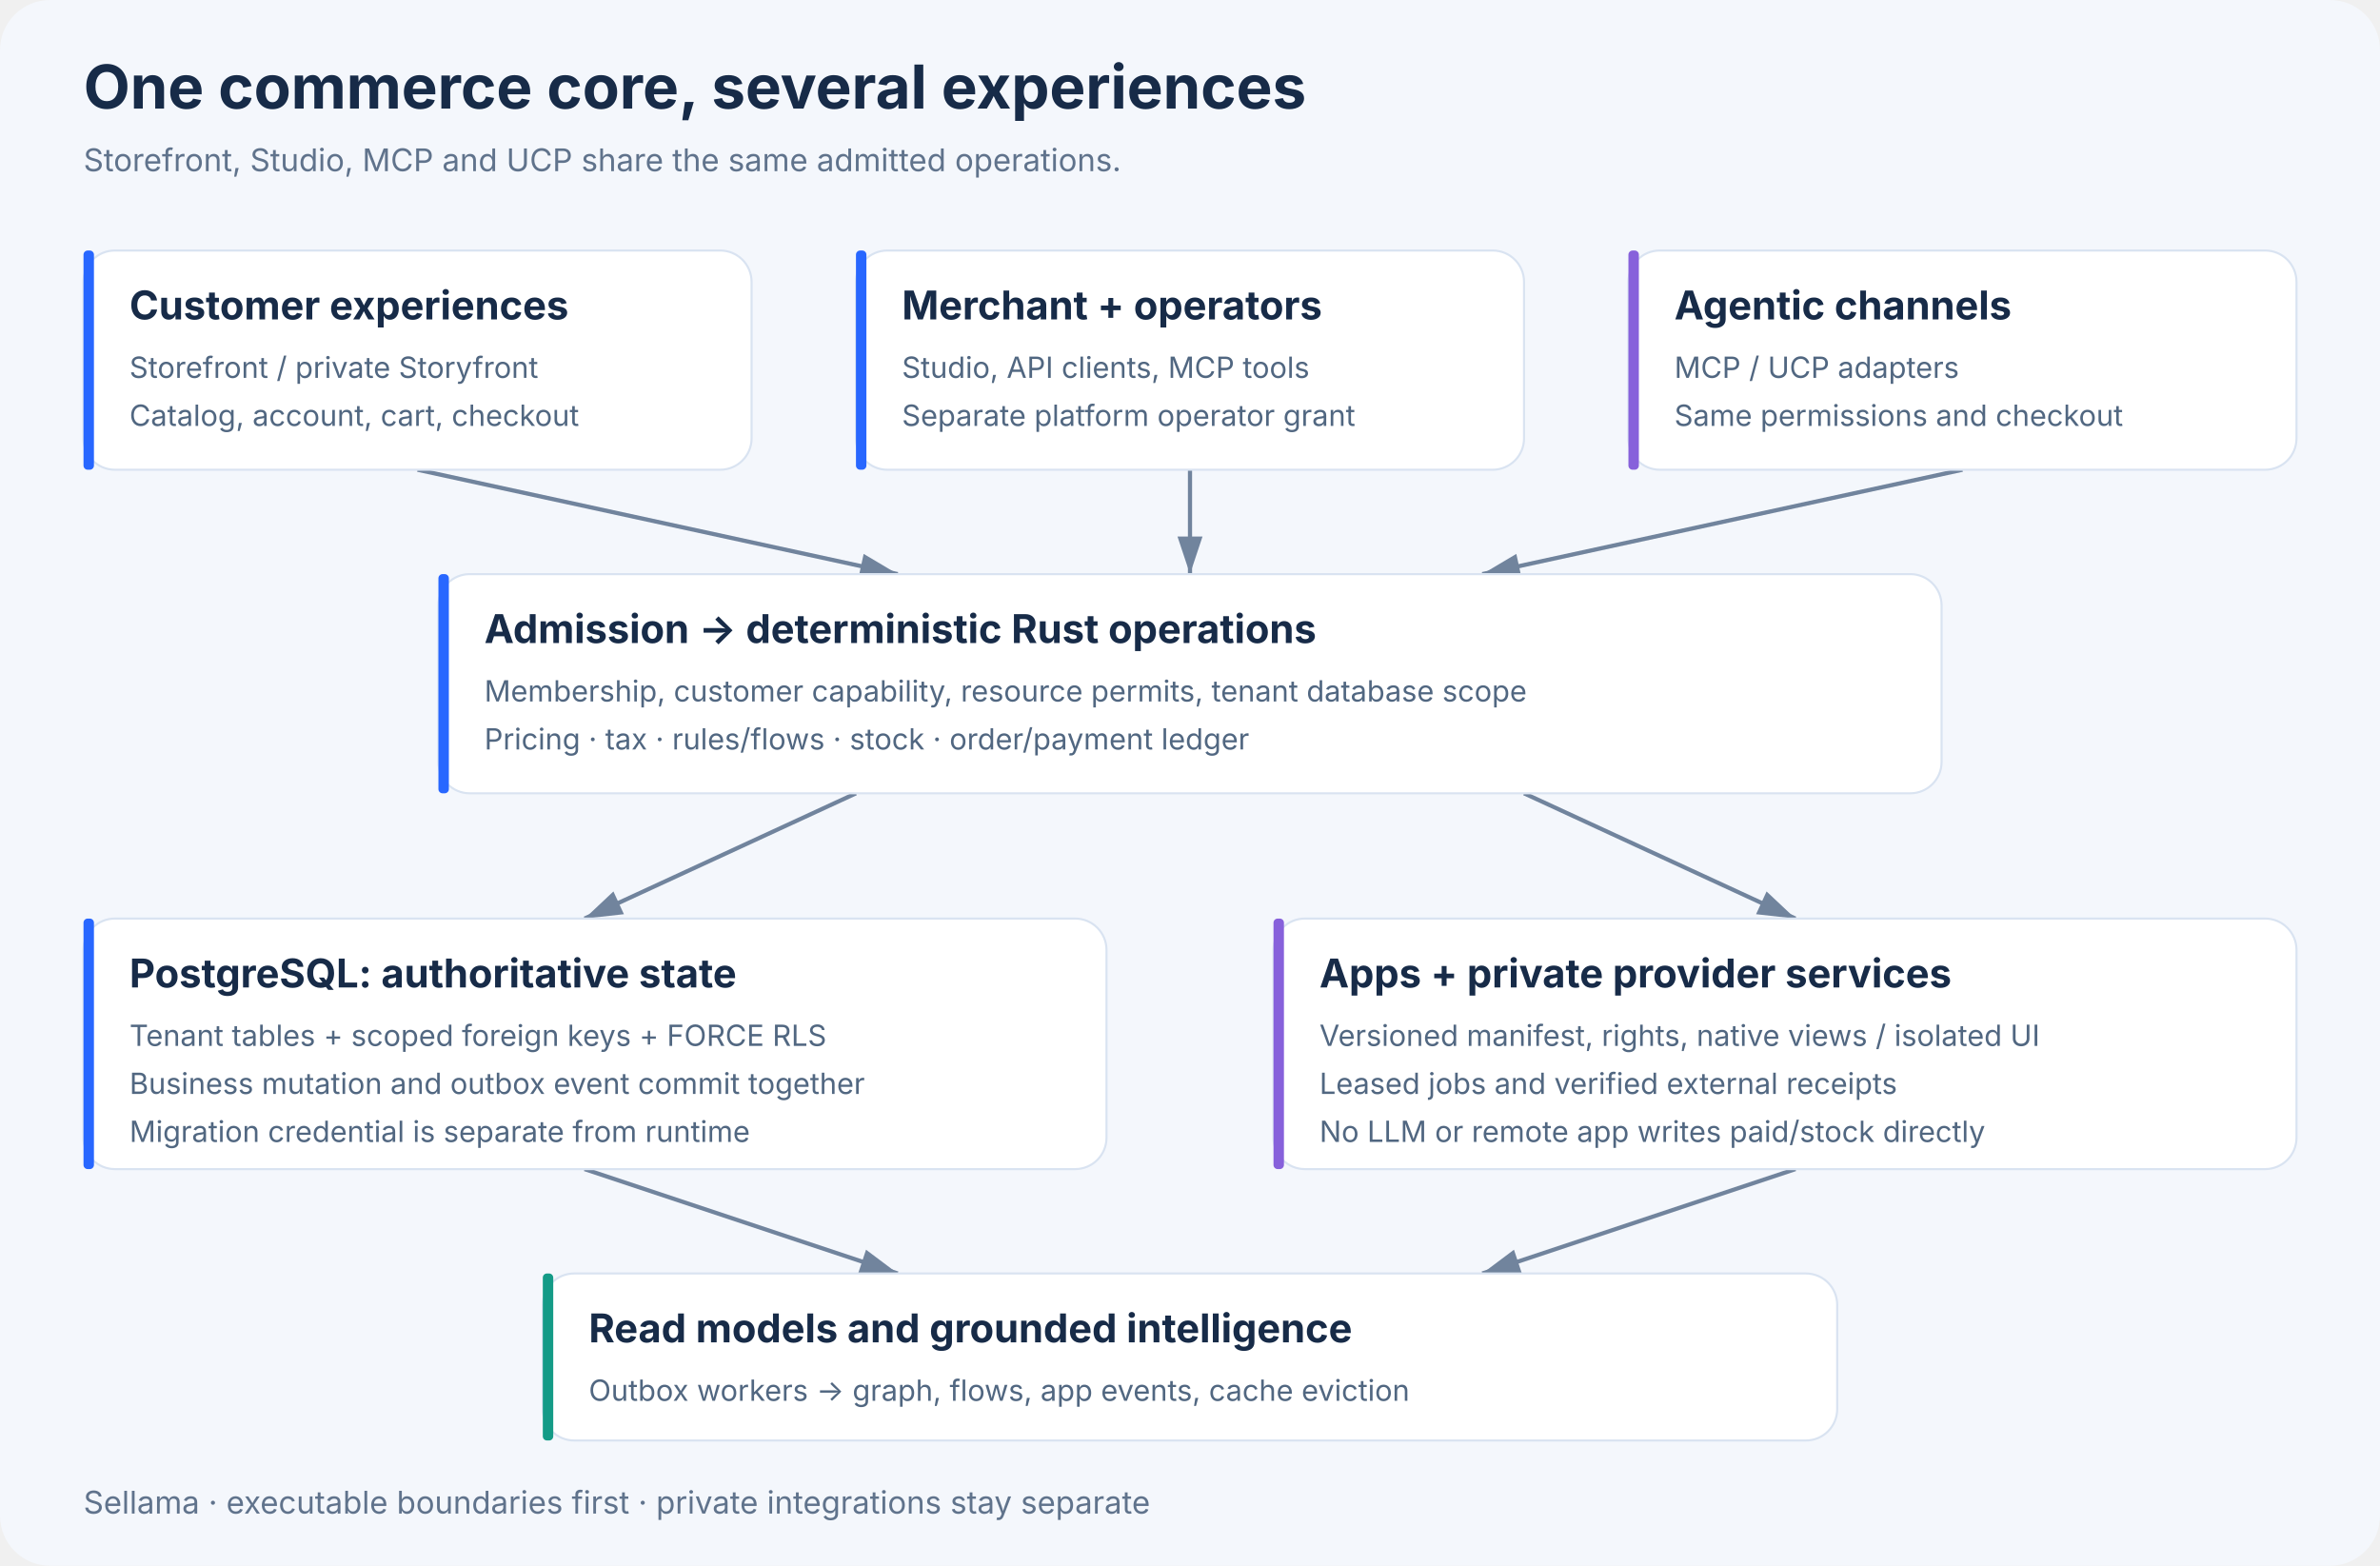
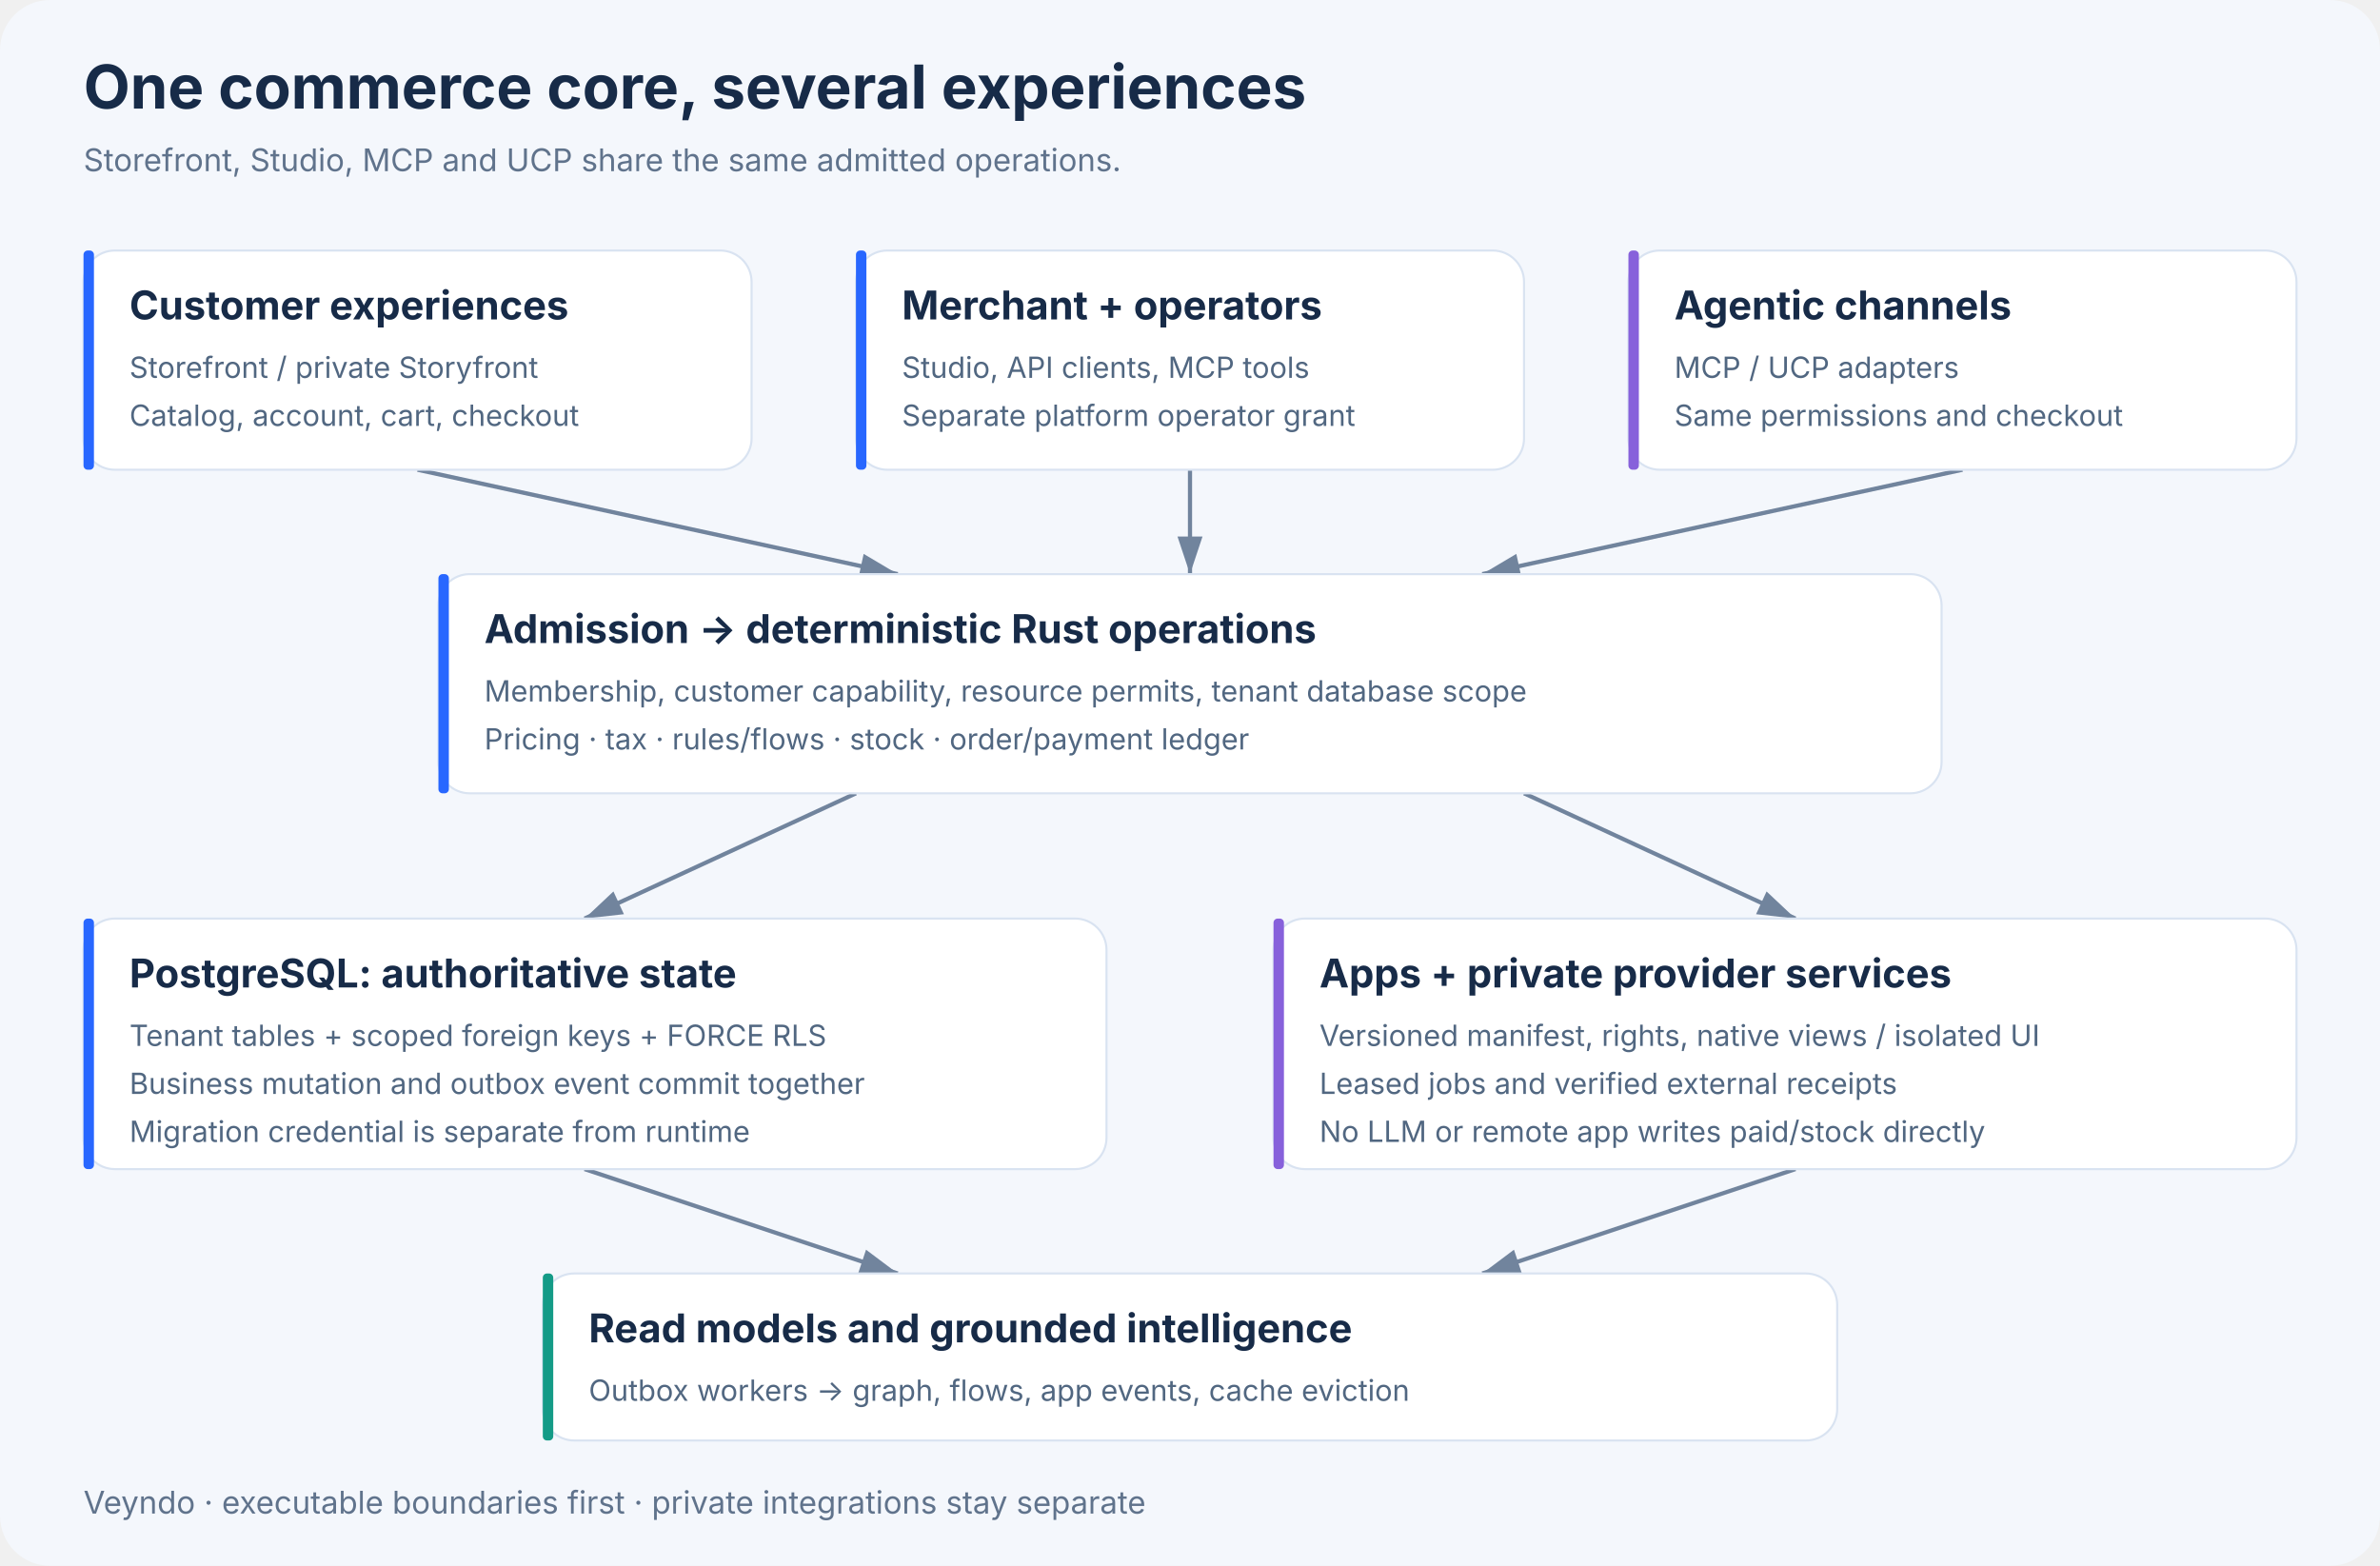
<svg xmlns="http://www.w3.org/2000/svg" viewBox="0 0 1140 750" role="img" aria-labelledby="title description">
  <defs>
    <marker id="arrow" markerWidth="10" markerHeight="10" refX="9" refY="3" orient="auto" markerUnits="strokeWidth">
      <path d="M0,0 L0,6 L9,3 z" fill="#71849d" />
    </marker>
  </defs>
  <rect width="1140" height="750" rx="24" fill="#f4f7fc" />
  <style>text{font-family:Inter,system-ui,sans-serif}.title{font-size:29px;font-weight:700;fill:#172b48}.sub{font-size:15px;fill:#60738c}.head{font-size:19px;font-weight:650;fill:#172b48}.line{font-size:14px;fill:#516781}.tag{font-size:12px;fill:#2163d8;font-weight:650}</style>
  <text x="40" y="52" class="title">One commerce core, several experiences</text>
  <text x="40" y="82" class="sub">Storefront, Studio, MCP and UCP share the same admitted operations.</text>
  <path d="M200 225 L430 275" stroke="#71849d" stroke-width="2" fill="none" marker-end="url(#arrow)" />
  <path d="M570 225 L570 275" stroke="#71849d" stroke-width="2" fill="none" marker-end="url(#arrow)" />
  <path d="M940 225 L710 275" stroke="#71849d" stroke-width="2" fill="none" marker-end="url(#arrow)" />
  <path d="M410 380 L280 440" stroke="#71849d" stroke-width="2" fill="none" marker-end="url(#arrow)" />
  <path d="M730 380 L860 440" stroke="#71849d" stroke-width="2" fill="none" marker-end="url(#arrow)" />
  <path d="M280 560 L430 610" stroke="#71849d" stroke-width="2" fill="none" marker-end="url(#arrow)" />
  <path d="M860 560 L710 610" stroke="#71849d" stroke-width="2" fill="none" marker-end="url(#arrow)" />
  <rect x="40" y="120" width="320" height="105" rx="15" fill="white" stroke="#d9e3f1" />
  <rect x="40" y="120" width="5" height="105" rx="2" fill="#2867ff" />
  <text x="62" y="153" class="head">Customer experiences</text>
  <text x="62" y="181" class="line">Storefront / private Storyfront</text>
  <text x="62" y="204" class="line">Catalog, account, cart, checkout</text>
  <rect x="410" y="120" width="320" height="105" rx="15" fill="white" stroke="#d9e3f1" />
  <rect x="410" y="120" width="5" height="105" rx="2" fill="#2867ff" />
  <text x="432" y="153" class="head">Merchant + operators</text>
  <text x="432" y="181" class="line">Studio, API clients, MCP tools</text>
  <text x="432" y="204" class="line">Separate platform operator grant</text>
  <rect x="780" y="120" width="320" height="105" rx="15" fill="white" stroke="#d9e3f1" />
  <rect x="780" y="120" width="5" height="105" rx="2" fill="#8761db" />
  <text x="802" y="153" class="head">Agentic channels</text>
  <text x="802" y="181" class="line">MCP / UCP adapters</text>
  <text x="802" y="204" class="line">Same permissions and checkout</text>
  <rect x="210" y="275" width="720" height="105" rx="15" fill="white" stroke="#d9e3f1" />
  <rect x="210" y="275" width="5" height="105" rx="2" fill="#2867ff" />
  <text x="232" y="308" class="head">Admission → deterministic Rust operations</text>
  <text x="232" y="336" class="line">Membership, customer capability, resource permits, tenant database scope</text>
  <text x="232" y="359" class="line">Pricing · tax · rules/flows · stock · order/payment ledger</text>
  <rect x="40" y="440" width="490" height="120" rx="15" fill="white" stroke="#d9e3f1" />
  <rect x="40" y="440" width="5" height="120" rx="2" fill="#2867ff" />
  <text x="62" y="473" class="head">PostgreSQL: authoritative state</text>
  <text x="62" y="501" class="line">Tenant tables + scoped foreign keys + FORCE RLS</text>
  <text x="62" y="524" class="line">Business mutation and outbox event commit together</text>
  <text x="62" y="547" class="line">Migration credential is separate from runtime</text>
  <rect x="610" y="440" width="490" height="120" rx="15" fill="white" stroke="#d9e3f1" />
  <rect x="610" y="440" width="5" height="120" rx="2" fill="#8761db" />
  <text x="632" y="473" class="head">Apps + private provider services</text>
  <text x="632" y="501" class="line">Versioned manifest, rights, native views / isolated UI</text>
  <text x="632" y="524" class="line">Leased jobs and verified external receipts</text>
  <text x="632" y="547" class="line">No LLM or remote app writes paid/stock directly</text>
  <rect x="260" y="610" width="620" height="80" rx="15" fill="white" stroke="#d9e3f1" />
  <rect x="260" y="610" width="5" height="80" rx="2" fill="#149b87" />
  <text x="282" y="643" class="head">Read models and grounded intelligence</text>
  <text x="282" y="671" class="line">Outbox workers → graph, flows, app events, cache eviction</text>
-   <text x="40" y="725" class="sub">Sellama · executable boundaries first · private integrations stay separate</text>
+   <text x="40" y="725" class="sub">Veyndo · executable boundaries first · private integrations stay separate</text>
</svg>
